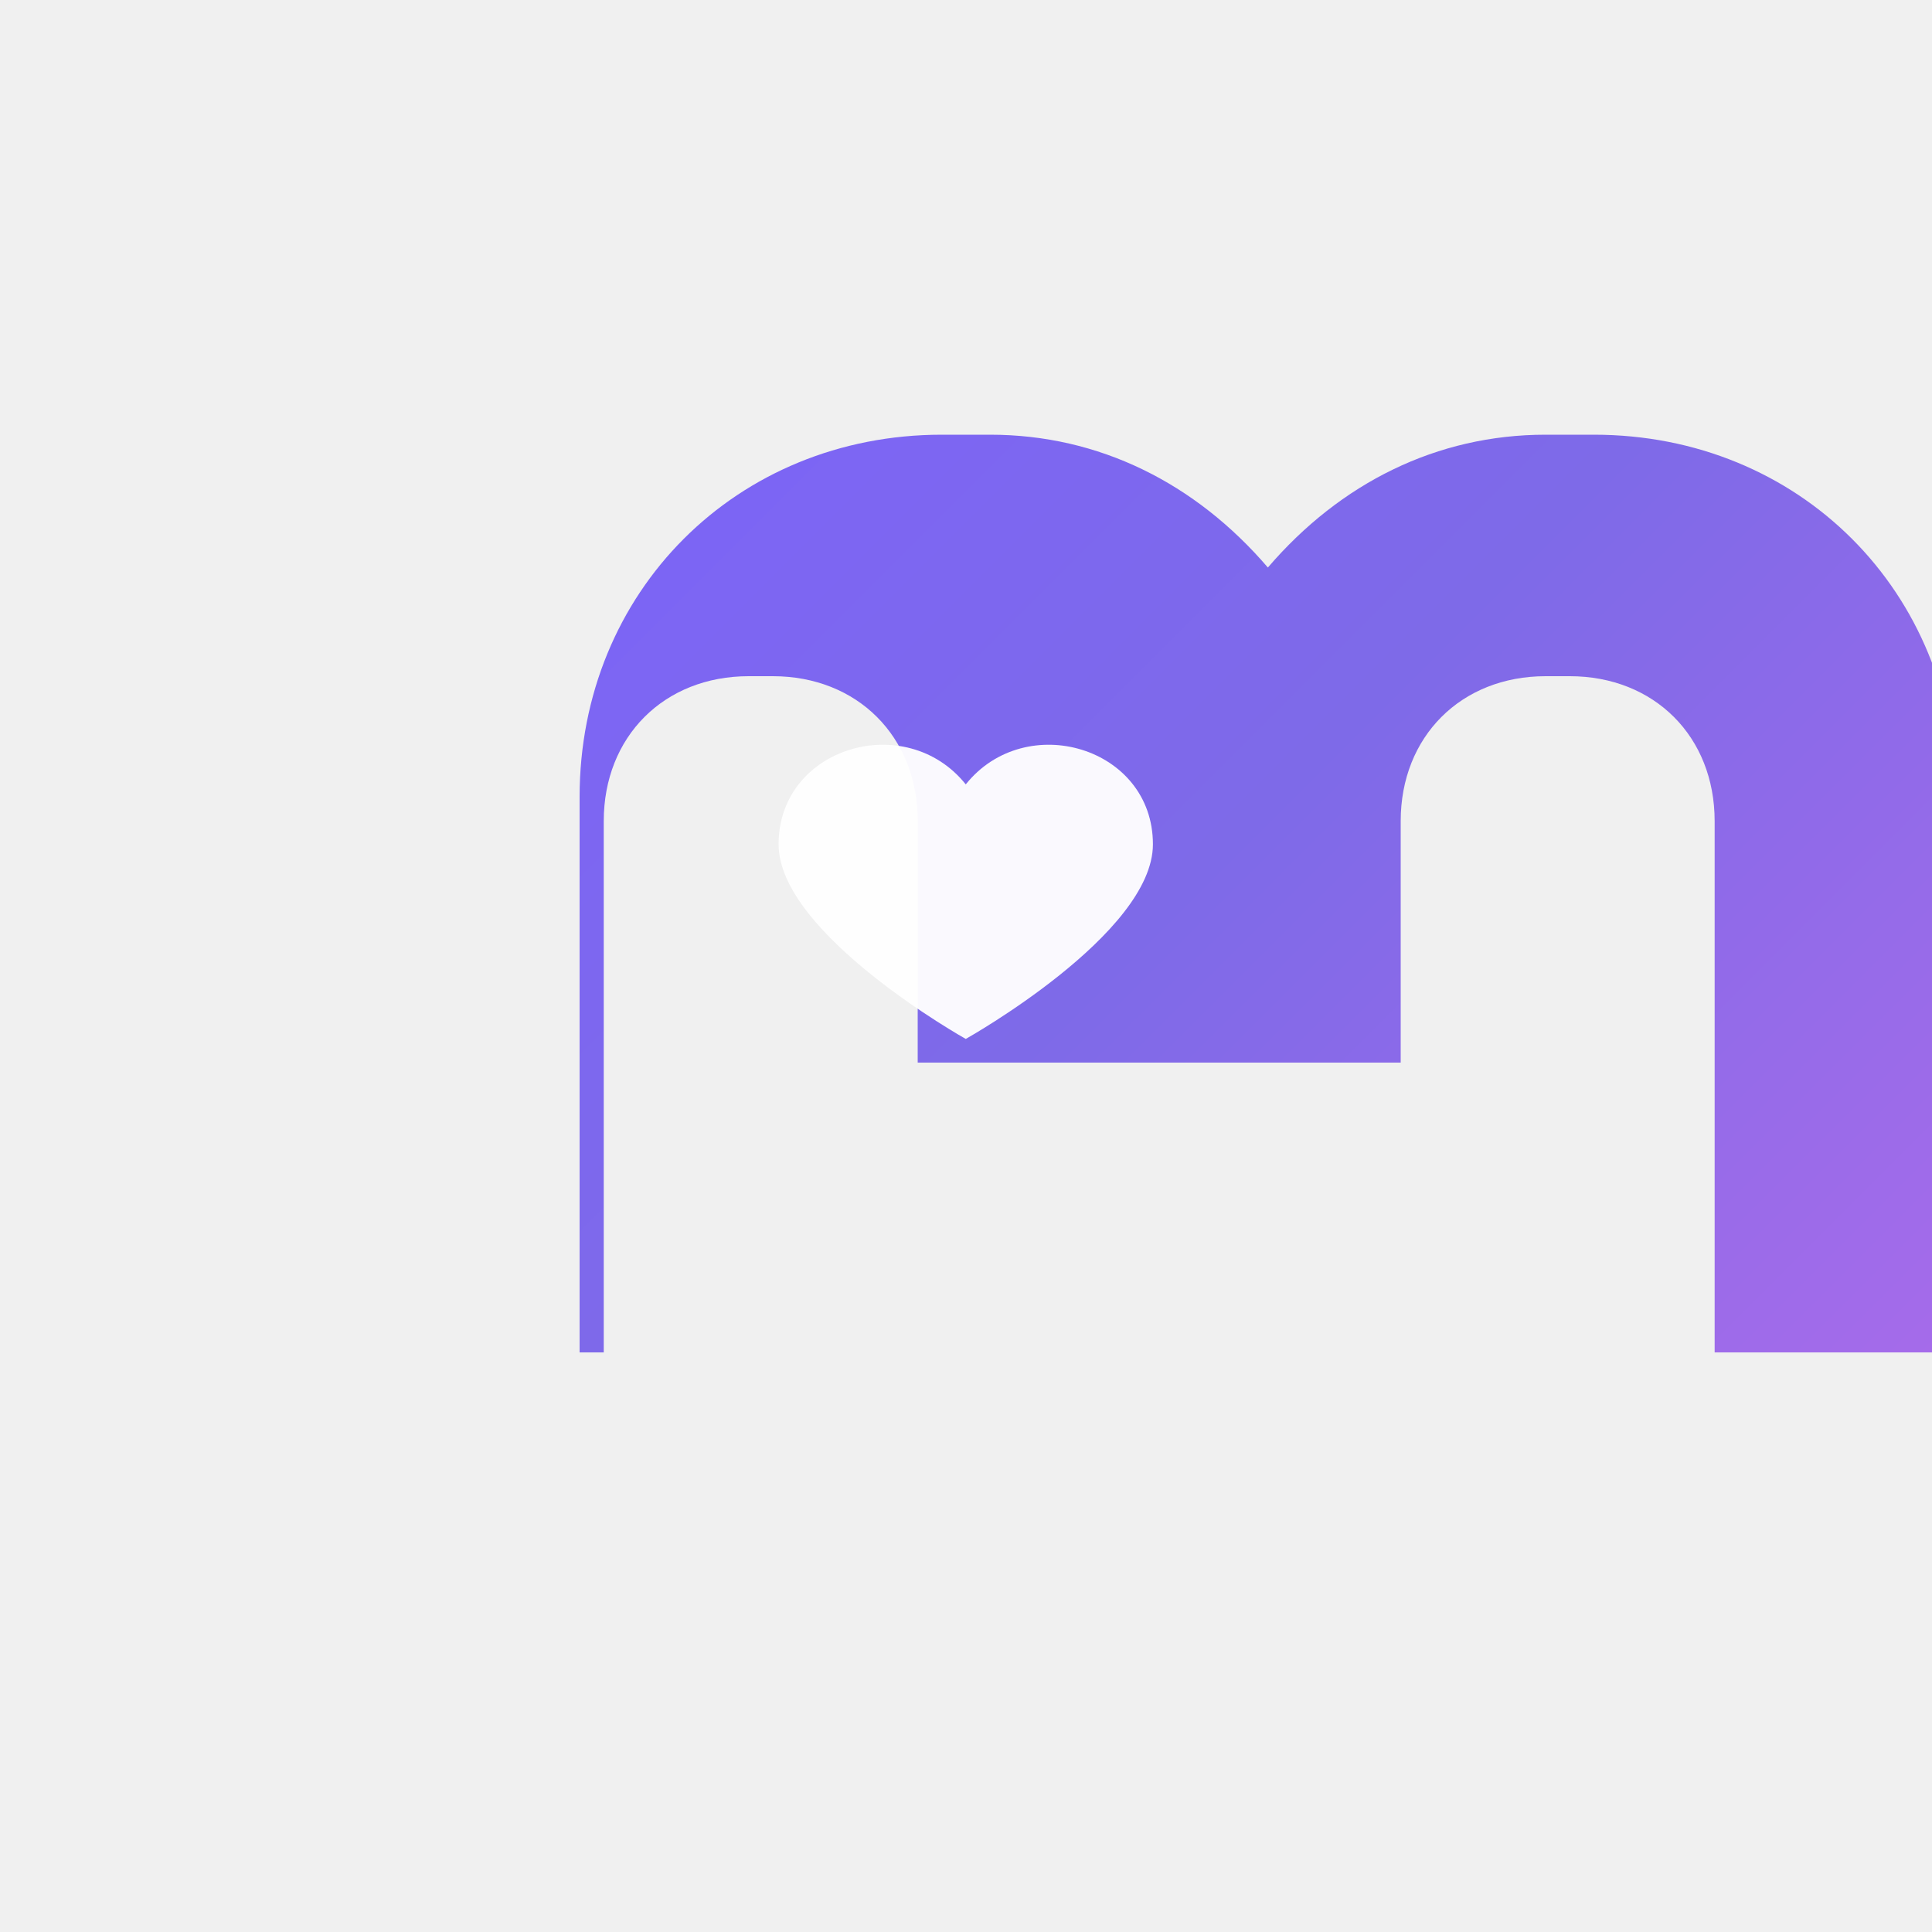
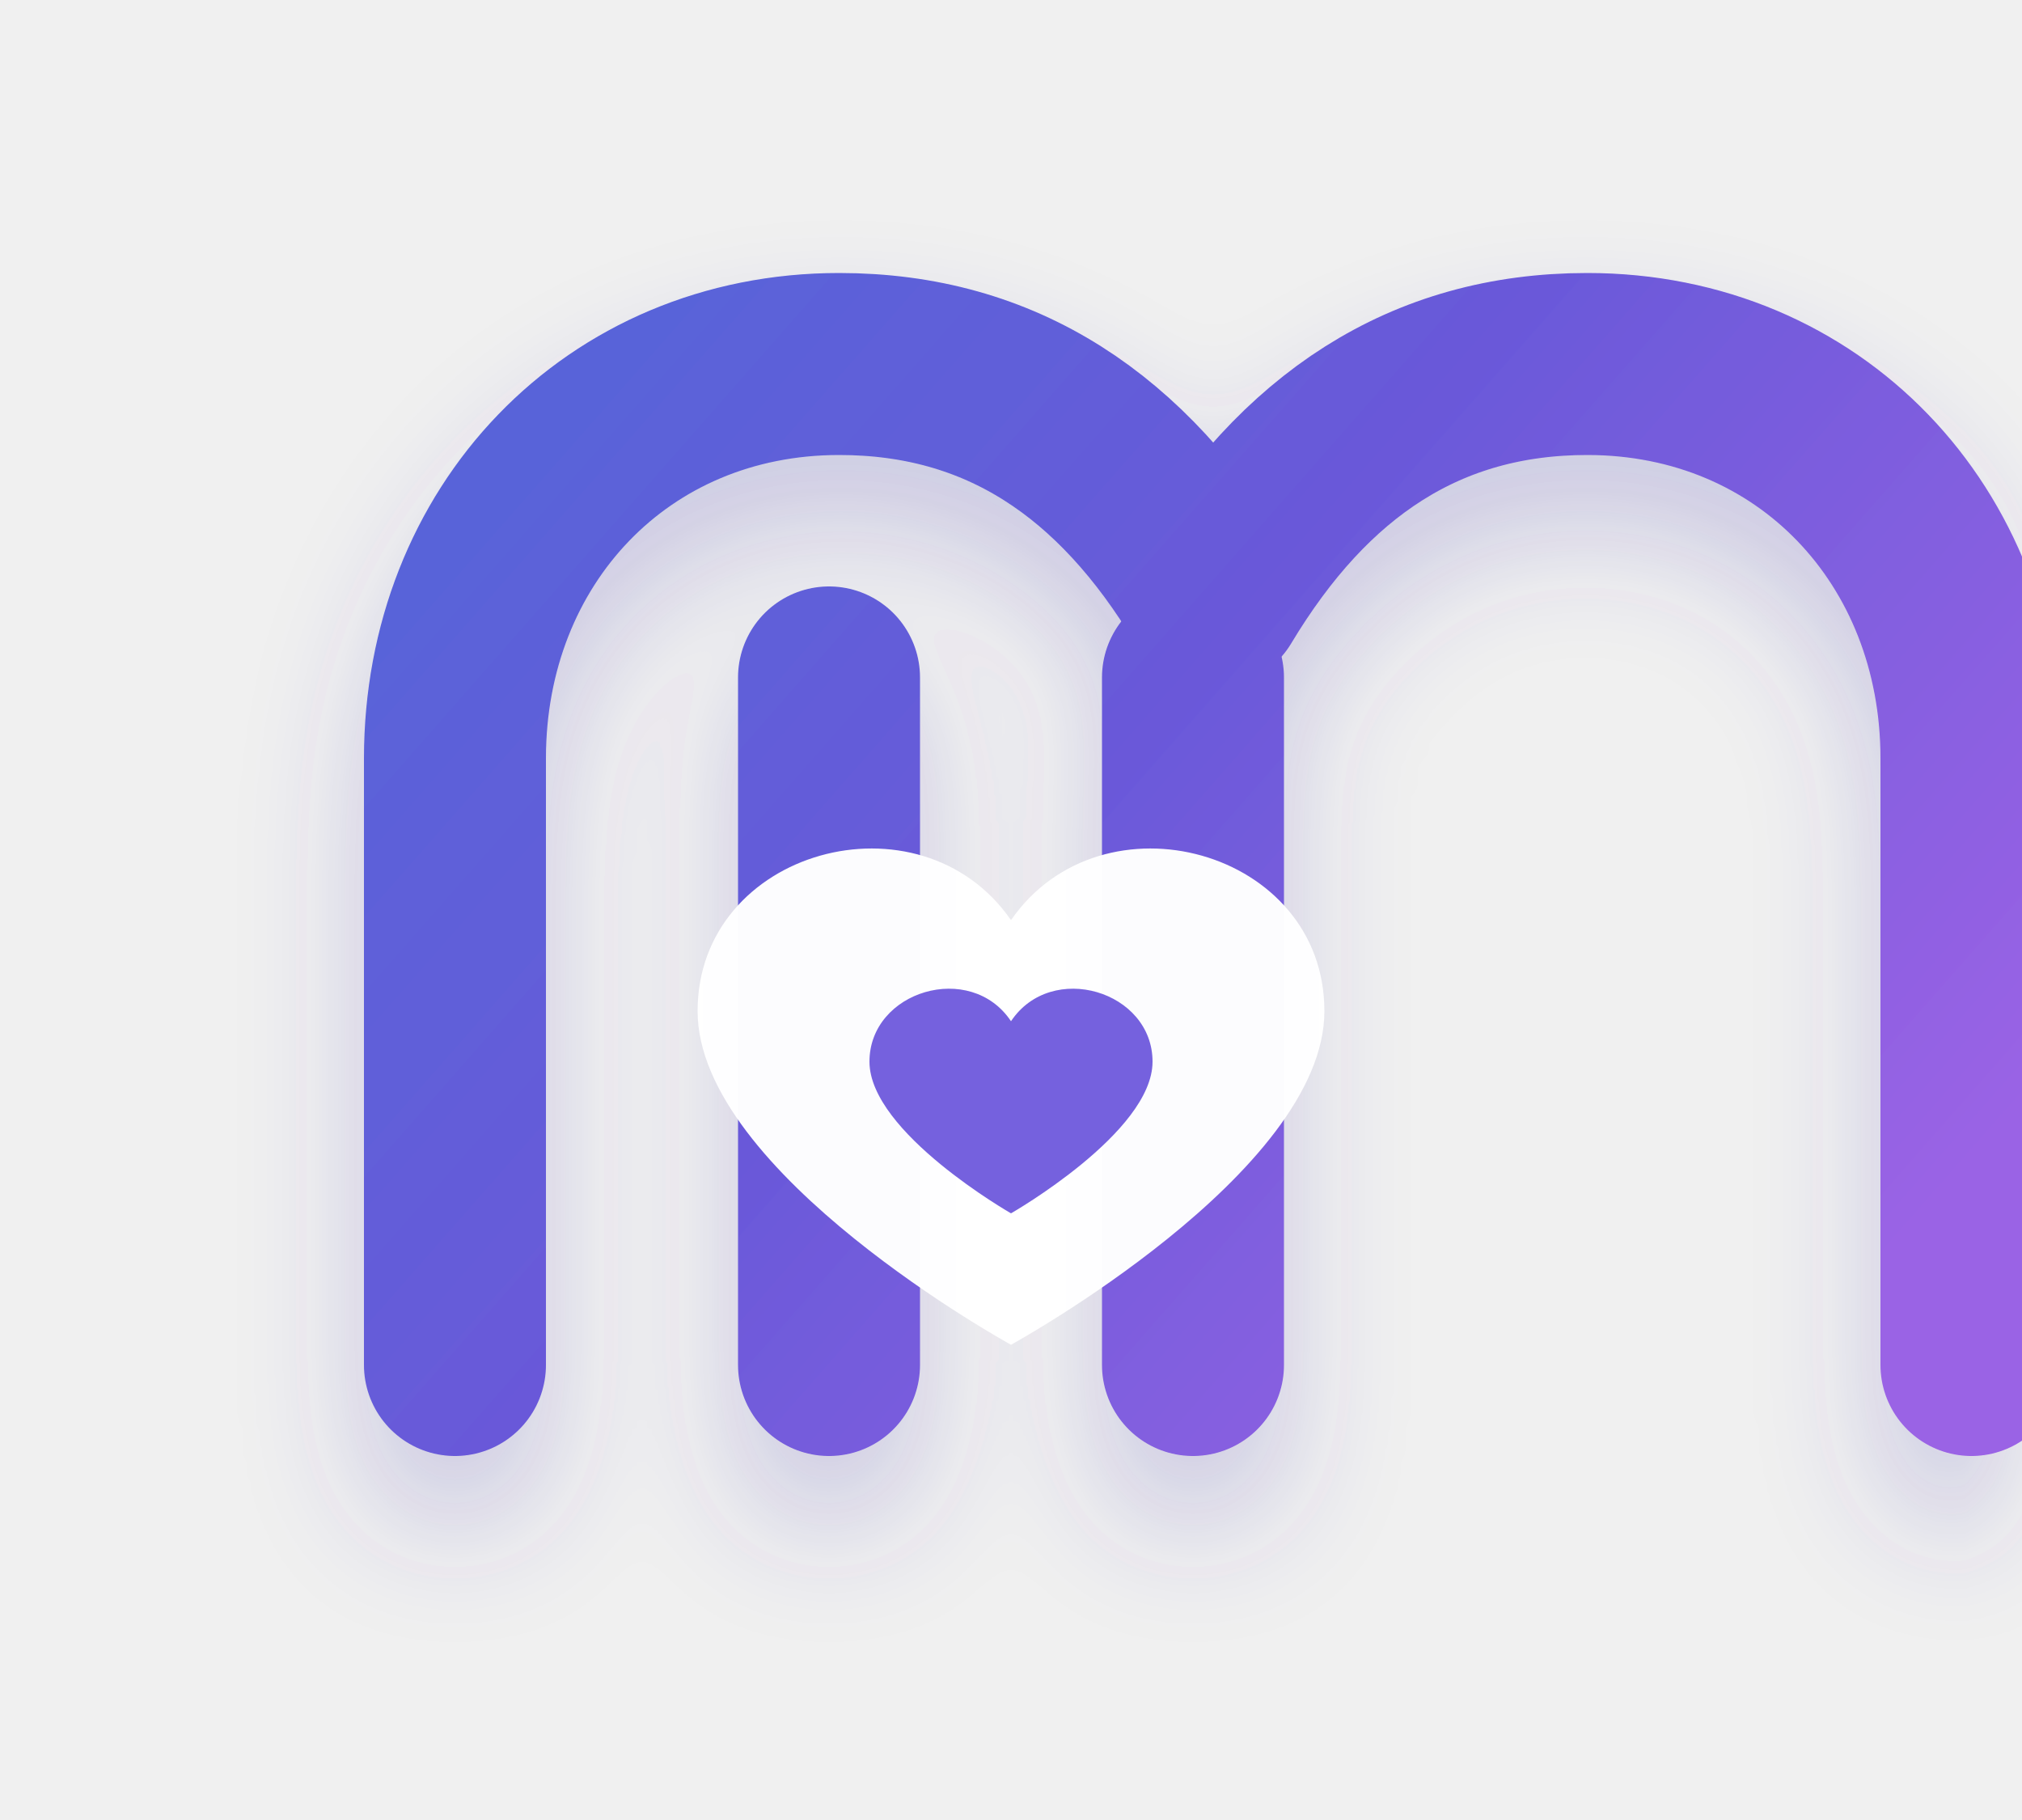
- <svg xmlns="http://www.w3.org/2000/svg" viewBox="0 0 160 160" role="img" aria-label="Mah Buddy logo">
+ <svg xmlns="http://www.w3.org/2000/svg" viewBox="0 0 200 180" role="img" aria-label="Mah Buddy logo">
  <defs>
-     <linearGradient id="g" x1="20" y1="20" x2="140" y2="140" gradientUnits="userSpaceOnUse">
-       <stop stop-color="#7B61FF" />
-       <stop offset=".55" stop-color="#7E6AE8" />
-       <stop offset="1" stop-color="#A86BEA" />
+     <linearGradient id="mb" x1="34" y1="32" x2="166" y2="148" gradientUnits="userSpaceOnUse">
+       <stop stop-color="#5367D9" />
+       <stop offset=".48" stop-color="#6959D9" />
+       <stop offset="1" stop-color="#9A63E5" />
    </linearGradient>
+     <filter id="shadow" x="-30%" y="-30%" width="160%" height="170%">
+       <feDropShadow dx="0" dy="7" stdDeviation="6" flood-color="#4f46b5" flood-opacity=".22" />
+     </filter>
  </defs>
-   <path d="M48 112V66c0-17 13-30 30-30h4c9 0 17 4 23 11 6-7 14-11 23-11h4c17 0 30 13 30 30v46h-20V68c0-7-5-12-12-12h-2c-7 0-12 5-12 12v20H76V68c0-7-5-12-12-12h-2c-7 0-12 5-12 12v44H48Z" fill="url(#g)" />
-   <path d="M80 78c-8-10-25-5-25 8 0 12 25 26 25 26s25-14 25-26c0-13-17-18-25-8Z" fill="#fff" opacity=".96" transform="translate(0 -2) scale(.62) translate(49 30)" />
+   <g filter="url(#shadow)" fill="none" stroke="url(#mb)" stroke-width="18" stroke-linecap="round" stroke-linejoin="round">
+     <path d="M45 135V75c0-22 16-39 38-39 16 0 28 8 37 23 9-15 21-23 37-23 22 0 38 17 38 39v60" />
+     <path d="M82 67v68" />
+     <path d="M118 67v68" />
+   </g>
+   <path d="M100 91c-9-13-31-7-31 9 0 16 31 33 31 33s31-17 31-33c0-16-22-22-31-9Z" fill="#fff" opacity=".98" />
+   <path d="M100 101c-4-6-14-3-14 4 0 7 14 15 14 15s14-8 14-15c0-7-10-10-14-4Z" fill="#7561DE" />
</svg>
